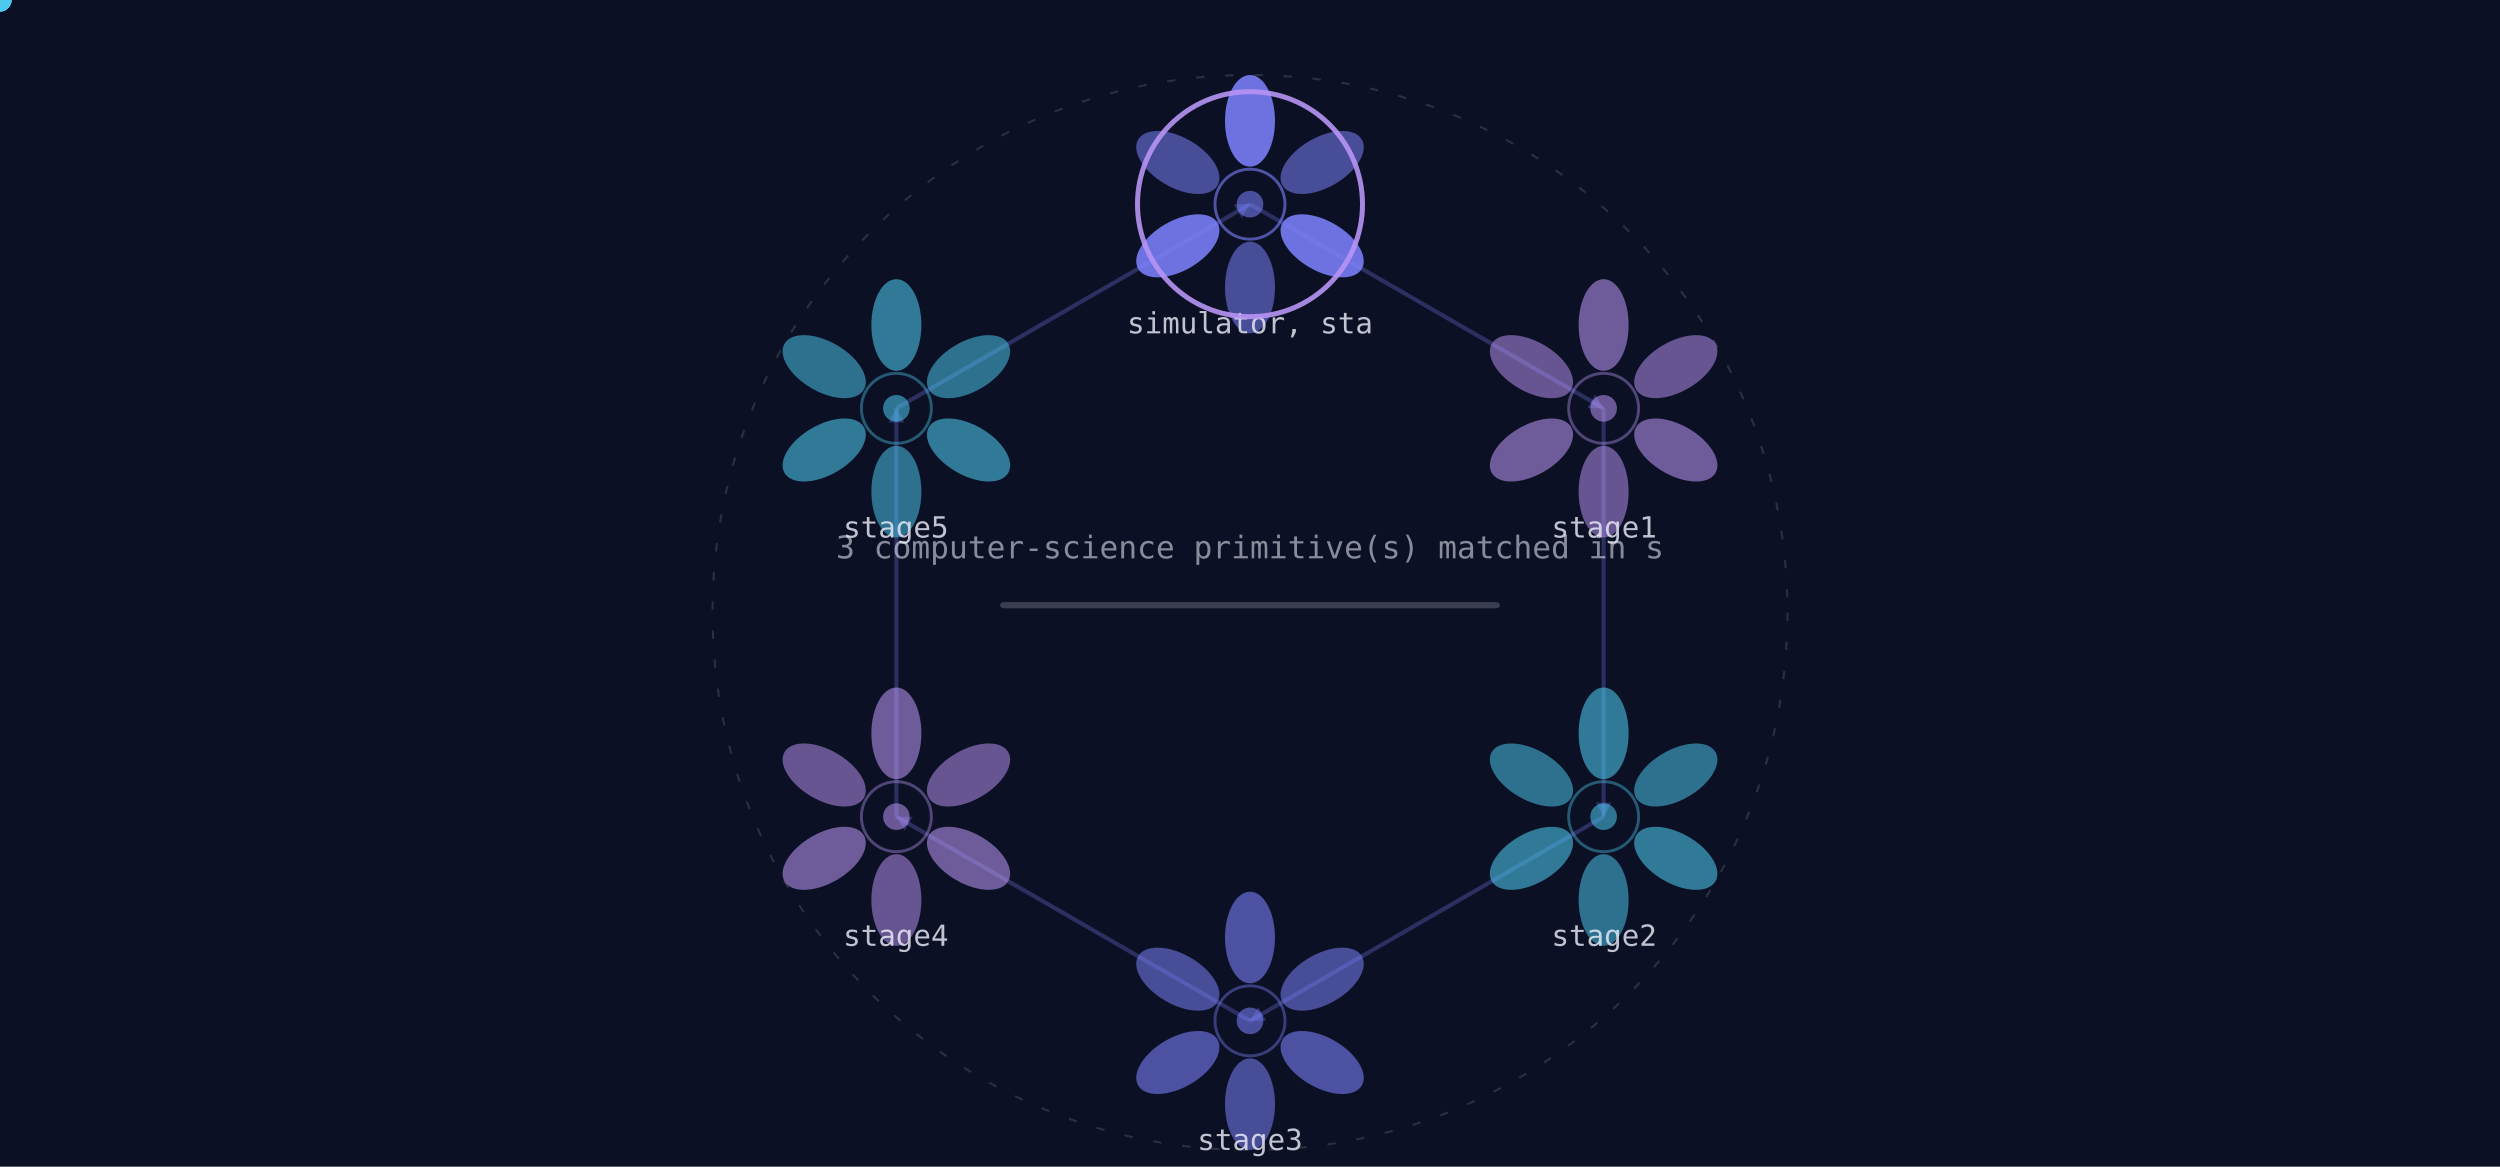
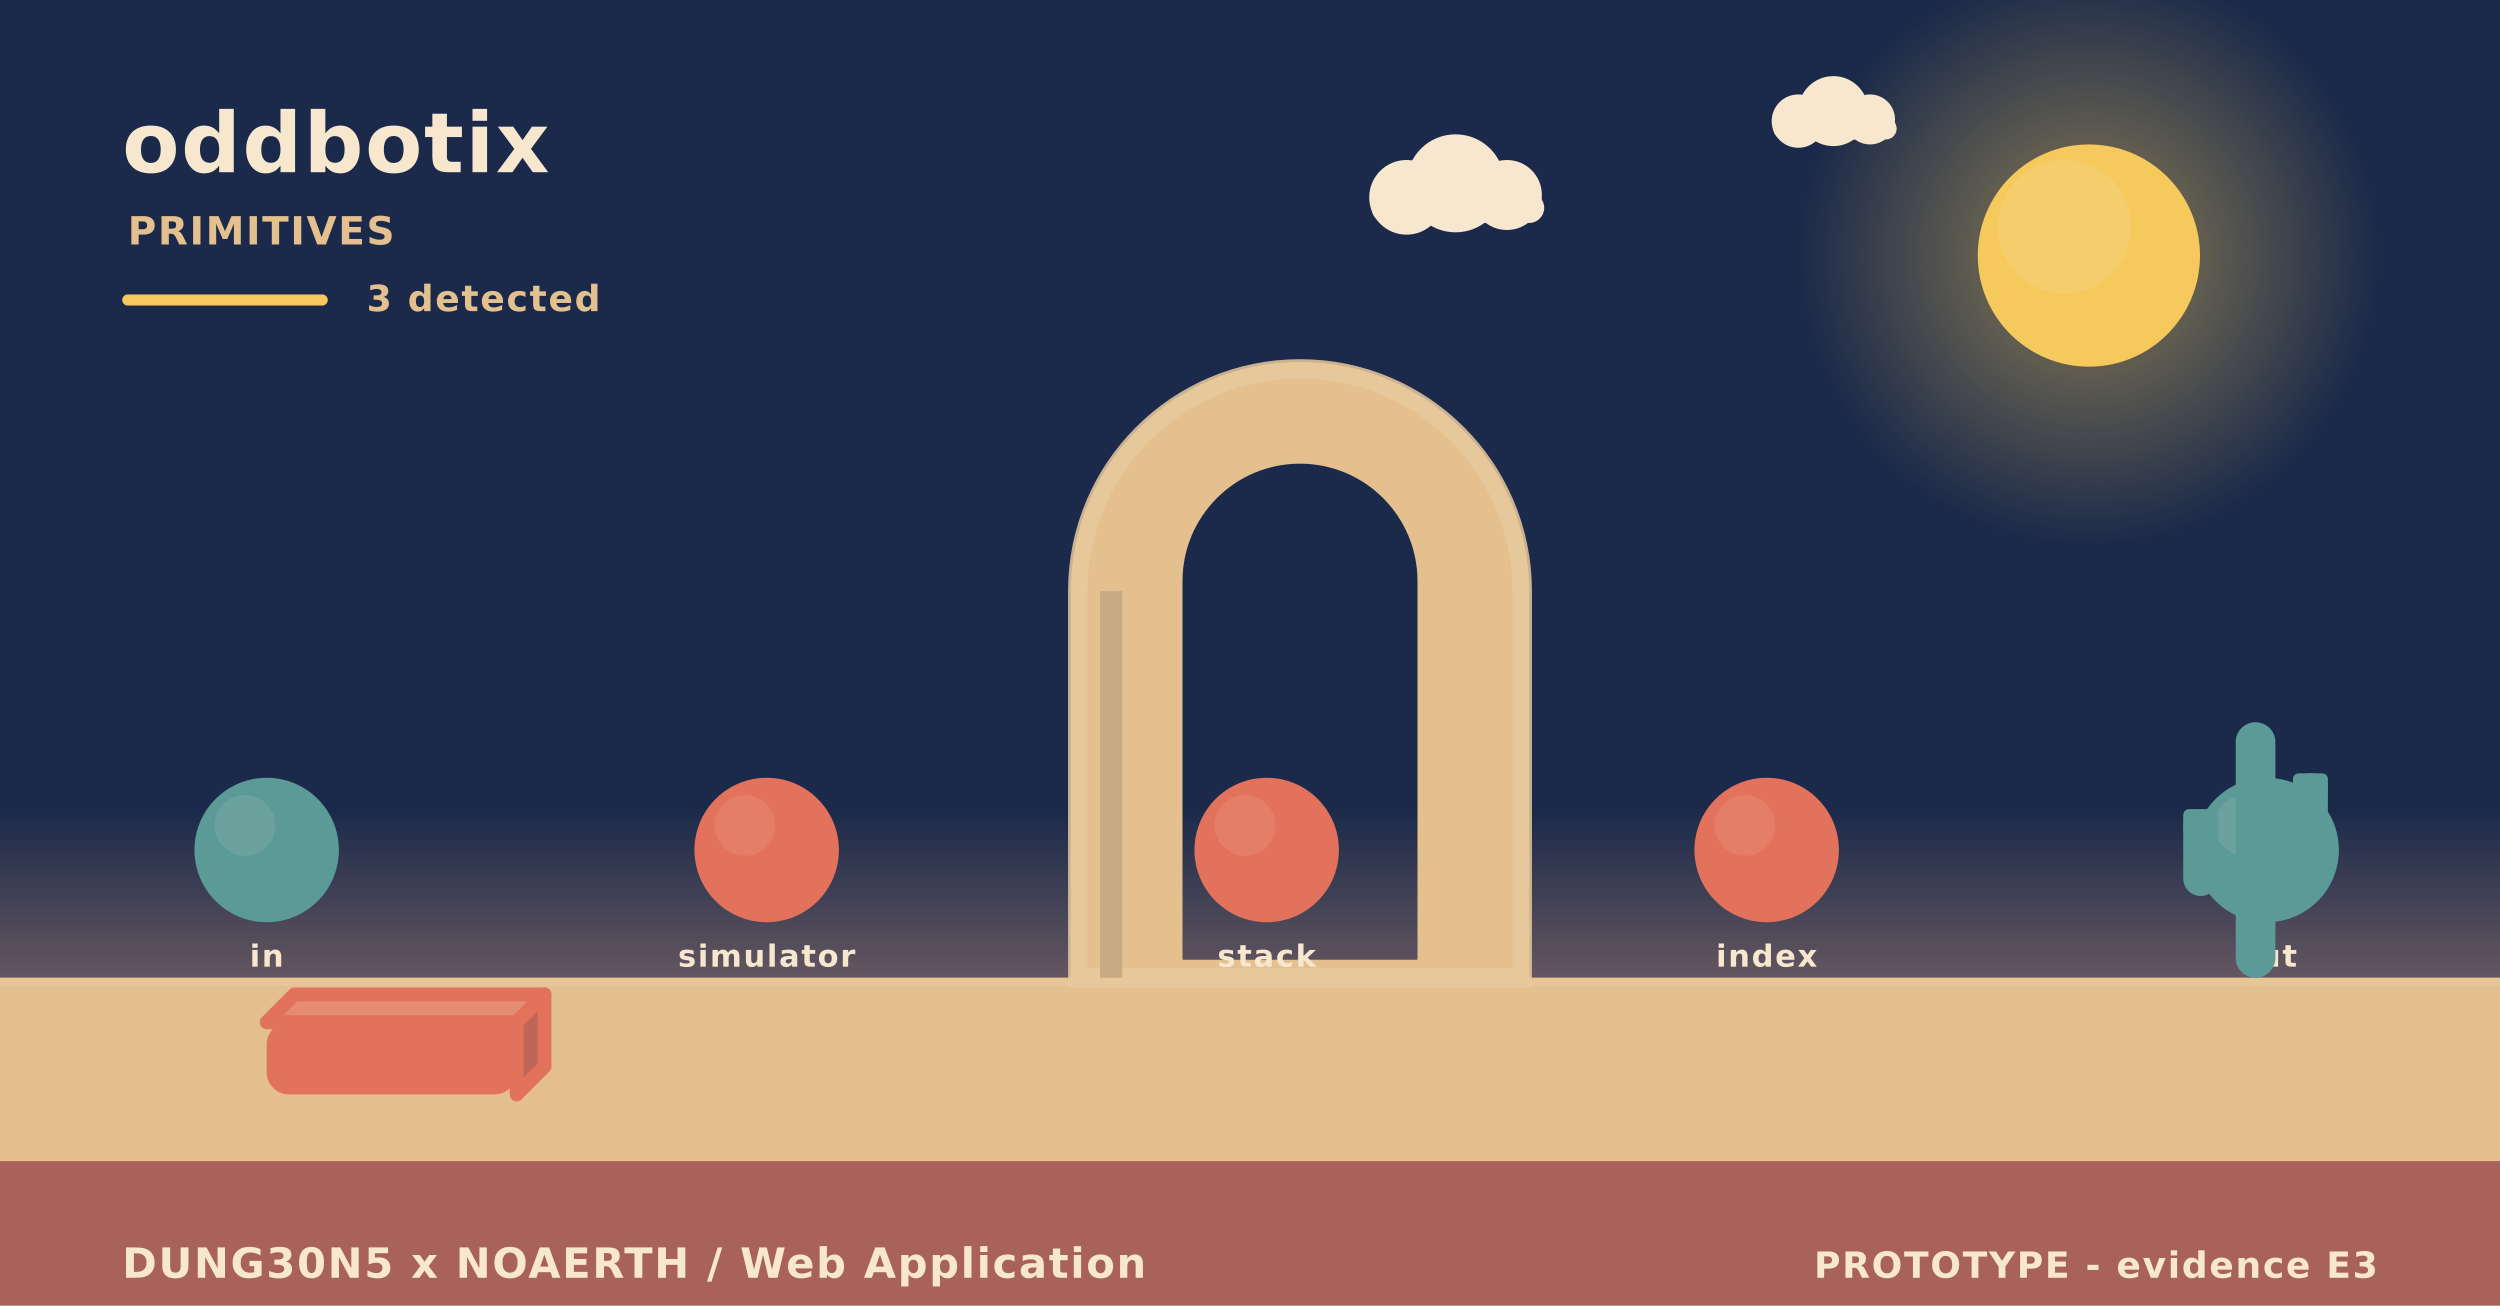
- <svg xmlns="http://www.w3.org/2000/svg" viewBox="0 0 1200 560" width="1200" height="560" role="img" aria-label="oddbotix state machine">
-   <rect width="1200" height="560" fill="#0c1024" />
-   <defs>
-     <linearGradient id="gs" x1="0" y1="0" x2="1" y2="1">
-       <stop offset="0%" stop-color="#7c83ff" />
-       <stop offset="100%" stop-color="#b794f4" />
-     </linearGradient>
-   </defs>
-   <circle cx="600.00" cy="294.00" r="258.00" fill="none" stroke="rgba(238,240,251,0.140)" stroke-width="1.00" opacity="1.00" stroke-dasharray="4 10" />
-   <line x1="600.00" y1="98.00" x2="769.74" y2="196.00" stroke="rgba(124,131,255,0.500)" stroke-width="2.00" opacity="0.55" />
-   <polygon points="769.74,196.00 765.75,189.31 761.95,195.89" fill="rgba(124,131,255,0.500)" opacity="0.55" />
-   <g opacity="0.9">
-     <circle cx="0.00" cy="0.00" r="5.50" fill="#4cc9f0" opacity="1.00" />
-     <animateTransform attributeName="transform" type="translate" values="600.00,98.00 769.74,196.00" dur="6.4s" begin="0.0s" repeatCount="indefinite" />
-     <animateTransform attributeName="transform" type="translate" values="769.74,196.00 600.00,98.00" dur="6.4s" begin="3.2s" repeatCount="indefinite" />
+ <svg xmlns="http://www.w3.org/2000/svg" width="900" height="470" viewBox="0 0 900 470" role="img" aria-label="oddbotix - how it behaves">
+   <linearGradient id="skys" x1="0" y1="0" x2="0" y2="1">
+     <stop offset="0" stop-color="#1b2a4a" />
+     <stop offset="0.62" stop-color="#1b2a4a" />
+     <stop offset="1" stop-color="#f3ad8a" />
+   </linearGradient>
+   <rect width="900" height="470" fill="url(#skys)" />
+   <radialGradient id="suns">
+     <stop offset="0.35" stop-color="#f5c95c" stop-opacity="0.34" />
+     <stop offset="1" stop-color="#f5c95c" stop-opacity="0" />
+   </radialGradient>
+   <circle cx="752" cy="92" r="104" fill="url(#suns)" />
+   <circle cx="752" cy="92" r="40" fill="#f5c95c" />
+   <circle cx="743.2" cy="81.6" r="24" fill="#f5d27e" opacity="0.5" />
+   <g>
+     <circle cx="524" cy="66" r="17.64" fill="#f6e7ce" />
+     <circle cx="506.36" cy="71.04" r="13.44" fill="#f6e7ce" />
+     <circle cx="542.48" cy="70.2" r="12.6" fill="#f6e7ce" />
+     <rect x="493.76" y="69.36" width="62.16" height="10.92" rx="5.46" fill="#f6e7ce" />
+     <animateTransform attributeName="transform" type="translate" values="0 0;24 0;0 0" dur="36s" begin="0s" repeatCount="indefinite" />
  </g>
-   <line x1="769.74" y1="196.00" x2="769.74" y2="392.00" stroke="rgba(124,131,255,0.500)" stroke-width="2.00" opacity="0.55" />
-   <polygon points="769.74,392.00 773.54,385.20 765.94,385.20" fill="rgba(124,131,255,0.500)" opacity="0.55" />
-   <g opacity="0.9">
-     <circle cx="0.00" cy="0.00" r="5.50" fill="#4cc9f0" opacity="1.00" />
-     <animateTransform attributeName="transform" type="translate" values="769.74,196.00 769.74,392.00" dur="6.4s" begin="1.067s" repeatCount="indefinite" />
-     <animateTransform attributeName="transform" type="translate" values="769.74,392.00 769.74,196.00" dur="6.4s" begin="4.267s" repeatCount="indefinite" />
+   <g>
+     <circle cx="660" cy="40" r="12.6" fill="#f6e7ce" />
+     <circle cx="647.4" cy="43.6" r="9.6" fill="#f6e7ce" />
+     <circle cx="673.2" cy="43" r="9" fill="#f6e7ce" />
+     <rect x="638.4" y="42.4" width="44.4" height="7.8" rx="3.9" fill="#f6e7ce" />
+     <animateTransform attributeName="transform" type="translate" values="0 0;-18 0;0 0" dur="46s" begin="3s" repeatCount="indefinite" />
  </g>
-   <line x1="769.74" y1="392.00" x2="600.00" y2="490.00" stroke="rgba(124,131,255,0.500)" stroke-width="2.00" opacity="0.55" />
-   <polygon points="600.00,490.00 607.79,489.89 603.99,483.31" fill="rgba(124,131,255,0.500)" opacity="0.55" />
-   <g opacity="0.9">
-     <circle cx="0.00" cy="0.00" r="5.50" fill="#4cc9f0" opacity="1.00" />
-     <animateTransform attributeName="transform" type="translate" values="769.74,392.00 600.00,490.00" dur="6.4s" begin="2.133s" repeatCount="indefinite" />
-     <animateTransform attributeName="transform" type="translate" values="600.00,490.00 769.74,392.00" dur="6.4s" begin="5.333s" repeatCount="indefinite" />
+   <rect x="0" y="352" width="900" height="118" fill="#e3c08d" />
+   <rect x="0" y="352" width="900" height="3" fill="#e6c596" />
+   <text x="44" y="62" font-family="Verdana,DejaVu Sans,sans-serif" font-size="30" font-weight="700" letter-spacing="0.6" fill="#f6e7ce" text-anchor="start">oddbotix</text>
+   <text x="46" y="88" font-family="Verdana,DejaVu Sans,sans-serif" font-size="14" font-weight="700" letter-spacing="0.6" fill="#e3c08d" text-anchor="start">PRIMITIVES</text>
+   <rect x="44" y="106" width="74" height="4" rx="2" fill="#f5c95c" />
+   <text x="132" y="112" font-family="Verdana,DejaVu Sans,sans-serif" font-size="13" font-weight="700" letter-spacing="0.6" fill="#e3c08d" text-anchor="start">3 detected</text>
+   <path d="M388,352 L388,212.8 A80,80 0 0 1 548,212.8 L548,352 Z M423.2,348 L423.2,209.22 A44.8,44.8 0 0 1 512.8,209.22 L512.8,348 Z" fill="#e3c08d" fill-rule="evenodd" stroke="#e3c08d" stroke-width="5" stroke-linejoin="round" />
+   <path d="M388,352 L388,212.8 A80,80 0 0 1 548,212.8 L548,352 Z" fill="none" stroke="#e8c99d" stroke-width="7" stroke-linecap="round" opacity="0.85" />
+   <rect x="396" y="212.8" width="8" height="139.2" fill="#c7ab84" />
+   <circle cx="96" cy="306" r="26" fill="#5b9a97" />
+   <circle cx="88.2" cy="297.16" r="10.92" fill="#7aa9a2" opacity="0.55" />
+   <text x="96" y="348" font-family="Verdana,DejaVu Sans,sans-serif" font-size="11" font-weight="700" letter-spacing="0.6" fill="#f6e7ce" text-anchor="middle">in</text>
+   <g>
+     <circle cx="276" cy="306" r="26" fill="#e2725b" />
+     <circle cx="268.2" cy="297.16" r="10.92" fill="#e68972" opacity="0.55" />
+     <animate attributeName="opacity" values="0.8;1;0.8" dur="4.6s" begin="0s" repeatCount="indefinite" />
  </g>
-   <line x1="600.00" y1="490.00" x2="430.26" y2="392.00" stroke="rgba(124,131,255,0.500)" stroke-width="2.00" opacity="0.55" />
-   <polygon points="430.26,392.00 434.25,398.69 438.05,392.11" fill="rgba(124,131,255,0.500)" opacity="0.55" />
-   <g opacity="0.9">
-     <circle cx="0.00" cy="0.00" r="5.50" fill="#4cc9f0" opacity="1.00" />
-     <animateTransform attributeName="transform" type="translate" values="600.00,490.00 430.26,392.00" dur="6.4s" begin="3.2s" repeatCount="indefinite" />
-     <animateTransform attributeName="transform" type="translate" values="430.26,392.00 600.00,490.00" dur="6.4s" begin="6.4s" repeatCount="indefinite" />
+   <text x="276" y="348" font-family="Verdana,DejaVu Sans,sans-serif" font-size="11" font-weight="700" letter-spacing="0.6" fill="#f6e7ce" text-anchor="middle">simulator</text>
+   <g>
+     <circle cx="456" cy="306" r="26" fill="#e2725b" />
+     <circle cx="448.2" cy="297.16" r="10.92" fill="#e68972" opacity="0.55" />
+     <animate attributeName="opacity" values="0.8;1;0.8" dur="5.2s" begin="0s" repeatCount="indefinite" />
  </g>
-   <line x1="430.26" y1="392.00" x2="430.26" y2="196.00" stroke="rgba(124,131,255,0.500)" stroke-width="2.00" opacity="0.55" />
-   <polygon points="430.26,196.00 426.46,202.80 434.06,202.80" fill="rgba(124,131,255,0.500)" opacity="0.55" />
-   <g opacity="0.9">
-     <circle cx="0.00" cy="0.00" r="5.50" fill="#4cc9f0" opacity="1.00" />
-     <animateTransform attributeName="transform" type="translate" values="430.26,392.00 430.26,196.00" dur="6.4s" begin="4.267s" repeatCount="indefinite" />
-     <animateTransform attributeName="transform" type="translate" values="430.26,196.00 430.26,392.00" dur="6.4s" begin="7.467s" repeatCount="indefinite" />
+   <text x="456" y="348" font-family="Verdana,DejaVu Sans,sans-serif" font-size="11" font-weight="700" letter-spacing="0.6" fill="#f6e7ce" text-anchor="middle">stack</text>
+   <g>
+     <circle cx="636" cy="306" r="26" fill="#e2725b" />
+     <circle cx="628.2" cy="297.16" r="10.92" fill="#e68972" opacity="0.55" />
+     <animate attributeName="opacity" values="0.8;1;0.8" dur="5.8s" begin="0s" repeatCount="indefinite" />
  </g>
-   <line x1="430.26" y1="196.00" x2="600.00" y2="98.00" stroke="rgba(124,131,255,0.500)" stroke-width="2.00" opacity="0.55" />
-   <polygon points="600.00,98.00 592.21,98.11 596.01,104.69" fill="rgba(124,131,255,0.500)" opacity="0.55" />
-   <g opacity="0.9">
-     <circle cx="0.00" cy="0.00" r="5.50" fill="#4cc9f0" opacity="1.00" />
-     <animateTransform attributeName="transform" type="translate" values="430.26,196.00 600.00,98.00" dur="6.4s" begin="5.333s" repeatCount="indefinite" />
-     <animateTransform attributeName="transform" type="translate" values="600.00,98.00 430.26,196.00" dur="6.4s" begin="8.533s" repeatCount="indefinite" />
-   </g>
-   <ellipse cx="600.00" cy="58.00" rx="12.00" ry="22.00" fill="rgba(124,131,255,0.900)" opacity="0.95" transform="rotate(0.0 600.00 58.00)" />
-   <ellipse cx="634.64" cy="78.00" rx="12.00" ry="22.00" fill="rgba(124,131,255,0.550)" opacity="0.95" transform="rotate(60.0 634.64 78.00)" />
-   <ellipse cx="634.64" cy="118.00" rx="12.00" ry="22.00" fill="rgba(124,131,255,0.900)" opacity="0.95" transform="rotate(120.0 634.64 118.00)" />
-   <ellipse cx="600.00" cy="138.00" rx="12.00" ry="22.00" fill="rgba(124,131,255,0.550)" opacity="0.95" transform="rotate(180.0 600.00 138.00)" />
-   <ellipse cx="565.36" cy="118.00" rx="12.00" ry="22.00" fill="rgba(124,131,255,0.900)" opacity="0.95" transform="rotate(240.0 565.36 118.00)" />
-   <ellipse cx="565.36" cy="78.00" rx="12.00" ry="22.00" fill="rgba(124,131,255,0.550)" opacity="0.95" transform="rotate(300.0 565.36 78.00)" />
-   <circle cx="600.00" cy="98.00" r="16.80" fill="none" stroke="rgba(124,131,255,0.900)" stroke-width="1.40" opacity="0.66" />
-   <circle cx="600.00" cy="98.00" r="6.40" fill="rgba(124,131,255,0.550)" opacity="1.00" />
-   <text x="600" y="160" font-family="ui-monospace,Menlo,monospace" font-size="14" fill="rgba(238,240,251,0.800)" text-anchor="middle">simulator, sta</text>
-   <g>
-     <circle cx="600.00" cy="98.00" r="54.00" fill="none" stroke="#b794f4" stroke-width="2.40" opacity="0.90" />
-     <animate attributeName="opacity" values="0.25;1.0;0.25" dur="12.8s" begin="0.0s" repeatCount="indefinite" />
-   </g>
-   <ellipse cx="769.74" cy="156.00" rx="12.00" ry="22.00" fill="rgba(183,148,244,0.600)" opacity="0.95" transform="rotate(0.0 769.74 156.00)" />
-   <ellipse cx="804.38" cy="176.00" rx="12.00" ry="22.00" fill="rgba(183,148,244,0.550)" opacity="0.95" transform="rotate(60.0 804.38 176.00)" />
-   <ellipse cx="804.38" cy="216.00" rx="12.00" ry="22.00" fill="rgba(183,148,244,0.600)" opacity="0.95" transform="rotate(120.0 804.38 216.00)" />
-   <ellipse cx="769.74" cy="236.00" rx="12.00" ry="22.00" fill="rgba(183,148,244,0.550)" opacity="0.95" transform="rotate(180.0 769.74 236.00)" />
-   <ellipse cx="735.10" cy="216.00" rx="12.00" ry="22.00" fill="rgba(183,148,244,0.600)" opacity="0.95" transform="rotate(240.0 735.10 216.00)" />
-   <ellipse cx="735.10" cy="176.00" rx="12.00" ry="22.00" fill="rgba(183,148,244,0.550)" opacity="0.95" transform="rotate(300.0 735.10 176.00)" />
-   <circle cx="769.74" cy="196.00" r="16.80" fill="none" stroke="rgba(183,148,244,0.600)" stroke-width="1.40" opacity="0.66" />
-   <circle cx="769.74" cy="196.00" r="6.40" fill="rgba(183,148,244,0.550)" opacity="1.00" />
-   <text x="770" y="258" font-family="ui-monospace,Menlo,monospace" font-size="14" fill="rgba(238,240,251,0.800)" text-anchor="middle">stage1</text>
-   <ellipse cx="769.74" cy="352.00" rx="12.00" ry="22.00" fill="rgba(76,201,240,0.600)" opacity="0.95" transform="rotate(0.0 769.74 352.00)" />
-   <ellipse cx="804.38" cy="372.00" rx="12.00" ry="22.00" fill="rgba(76,201,240,0.550)" opacity="0.95" transform="rotate(60.0 804.38 372.00)" />
-   <ellipse cx="804.38" cy="412.00" rx="12.00" ry="22.00" fill="rgba(76,201,240,0.600)" opacity="0.95" transform="rotate(120.0 804.38 412.00)" />
-   <ellipse cx="769.74" cy="432.00" rx="12.00" ry="22.00" fill="rgba(76,201,240,0.550)" opacity="0.95" transform="rotate(180.0 769.74 432.00)" />
-   <ellipse cx="735.10" cy="412.00" rx="12.00" ry="22.00" fill="rgba(76,201,240,0.600)" opacity="0.95" transform="rotate(240.0 735.10 412.00)" />
-   <ellipse cx="735.10" cy="372.00" rx="12.00" ry="22.00" fill="rgba(76,201,240,0.550)" opacity="0.95" transform="rotate(300.0 735.10 372.00)" />
-   <circle cx="769.74" cy="392.00" r="16.80" fill="none" stroke="rgba(76,201,240,0.600)" stroke-width="1.40" opacity="0.66" />
-   <circle cx="769.74" cy="392.00" r="6.40" fill="rgba(76,201,240,0.550)" opacity="1.00" />
-   <text x="770" y="454" font-family="ui-monospace,Menlo,monospace" font-size="14" fill="rgba(238,240,251,0.800)" text-anchor="middle">stage2</text>
-   <ellipse cx="600.00" cy="450.00" rx="12.00" ry="22.00" fill="rgba(124,131,255,0.600)" opacity="0.95" transform="rotate(0.0 600.00 450.00)" />
-   <ellipse cx="634.64" cy="470.00" rx="12.00" ry="22.00" fill="rgba(124,131,255,0.550)" opacity="0.95" transform="rotate(60.0 634.64 470.00)" />
-   <ellipse cx="634.64" cy="510.00" rx="12.00" ry="22.00" fill="rgba(124,131,255,0.600)" opacity="0.95" transform="rotate(120.0 634.64 510.00)" />
-   <ellipse cx="600.00" cy="530.00" rx="12.00" ry="22.00" fill="rgba(124,131,255,0.550)" opacity="0.95" transform="rotate(180.0 600.00 530.00)" />
-   <ellipse cx="565.36" cy="510.00" rx="12.00" ry="22.00" fill="rgba(124,131,255,0.600)" opacity="0.95" transform="rotate(240.0 565.36 510.00)" />
-   <ellipse cx="565.36" cy="470.00" rx="12.00" ry="22.00" fill="rgba(124,131,255,0.550)" opacity="0.95" transform="rotate(300.0 565.36 470.00)" />
-   <circle cx="600.00" cy="490.00" r="16.80" fill="none" stroke="rgba(124,131,255,0.600)" stroke-width="1.40" opacity="0.66" />
-   <circle cx="600.00" cy="490.00" r="6.40" fill="rgba(124,131,255,0.550)" opacity="1.00" />
-   <text x="600" y="552" font-family="ui-monospace,Menlo,monospace" font-size="14" fill="rgba(238,240,251,0.800)" text-anchor="middle">stage3</text>
-   <ellipse cx="430.26" cy="352.00" rx="12.00" ry="22.00" fill="rgba(183,148,244,0.600)" opacity="0.95" transform="rotate(0.0 430.26 352.00)" />
-   <ellipse cx="464.90" cy="372.00" rx="12.00" ry="22.00" fill="rgba(183,148,244,0.550)" opacity="0.95" transform="rotate(60.0 464.90 372.00)" />
-   <ellipse cx="464.90" cy="412.00" rx="12.00" ry="22.00" fill="rgba(183,148,244,0.600)" opacity="0.95" transform="rotate(120.0 464.90 412.00)" />
-   <ellipse cx="430.26" cy="432.00" rx="12.00" ry="22.00" fill="rgba(183,148,244,0.550)" opacity="0.95" transform="rotate(180.0 430.26 432.00)" />
-   <ellipse cx="395.62" cy="412.00" rx="12.00" ry="22.00" fill="rgba(183,148,244,0.600)" opacity="0.95" transform="rotate(240.0 395.62 412.00)" />
-   <ellipse cx="395.62" cy="372.00" rx="12.00" ry="22.00" fill="rgba(183,148,244,0.550)" opacity="0.95" transform="rotate(300.0 395.62 372.00)" />
-   <circle cx="430.26" cy="392.00" r="16.80" fill="none" stroke="rgba(183,148,244,0.600)" stroke-width="1.40" opacity="0.66" />
-   <circle cx="430.26" cy="392.00" r="6.40" fill="rgba(183,148,244,0.550)" opacity="1.00" />
-   <text x="430" y="454" font-family="ui-monospace,Menlo,monospace" font-size="14" fill="rgba(238,240,251,0.800)" text-anchor="middle">stage4</text>
-   <ellipse cx="430.26" cy="156.00" rx="12.00" ry="22.00" fill="rgba(76,201,240,0.600)" opacity="0.95" transform="rotate(0.0 430.26 156.00)" />
-   <ellipse cx="464.90" cy="176.00" rx="12.00" ry="22.00" fill="rgba(76,201,240,0.550)" opacity="0.95" transform="rotate(60.0 464.90 176.00)" />
-   <ellipse cx="464.90" cy="216.00" rx="12.00" ry="22.00" fill="rgba(76,201,240,0.600)" opacity="0.95" transform="rotate(120.0 464.90 216.00)" />
-   <ellipse cx="430.26" cy="236.00" rx="12.00" ry="22.00" fill="rgba(76,201,240,0.550)" opacity="0.95" transform="rotate(180.0 430.26 236.00)" />
-   <ellipse cx="395.62" cy="216.00" rx="12.00" ry="22.00" fill="rgba(76,201,240,0.600)" opacity="0.95" transform="rotate(240.0 395.62 216.00)" />
-   <ellipse cx="395.62" cy="176.00" rx="12.00" ry="22.00" fill="rgba(76,201,240,0.550)" opacity="0.95" transform="rotate(300.0 395.62 176.00)" />
-   <circle cx="430.26" cy="196.00" r="16.80" fill="none" stroke="rgba(76,201,240,0.600)" stroke-width="1.40" opacity="0.66" />
-   <circle cx="430.26" cy="196.00" r="6.40" fill="rgba(76,201,240,0.550)" opacity="1.00" />
-   <text x="430" y="258" font-family="ui-monospace,Menlo,monospace" font-size="14" fill="rgba(238,240,251,0.800)" text-anchor="middle">stage5</text>
-   <rect x="480.00" y="289.00" width="240.00" height="3.00" rx="2.00" fill="rgba(238,240,251,0.200)" opacity="1.00" />
-   <text x="600" y="268" font-family="ui-monospace,Menlo,monospace" font-size="15" fill="rgba(238,240,251,0.550)" text-anchor="middle">3 computer-science primitive(s) matched in s</text>
+   <text x="636" y="348" font-family="Verdana,DejaVu Sans,sans-serif" font-size="11" font-weight="700" letter-spacing="0.6" fill="#f6e7ce" text-anchor="middle">index</text>
+   <circle cx="816" cy="306" r="26" fill="#5b9a97" />
+   <circle cx="808.2" cy="297.16" r="10.92" fill="#7aa9a2" opacity="0.55" />
+   <text x="816" y="348" font-family="Verdana,DejaVu Sans,sans-serif" font-size="11" font-weight="700" letter-spacing="0.6" fill="#f6e7ce" text-anchor="middle">out</text>
+   <path d="M96,368 L186,368 L196,358 L106,358 Z" fill="#e68c74" stroke="#e2725b" stroke-width="5" stroke-linejoin="round" />
+   <path d="M186,368 L196,358 L196,384 L186,394 Z" fill="#c06658" stroke="#e2725b" stroke-width="5" stroke-linejoin="round" />
+   <rect x="96" y="368" width="90" height="26" rx="8" fill="#e2725b" />
+   <rect x="804.86" y="260" width="14.28" height="92" rx="7.14" fill="#5b9a97" />
+   <rect x="785.96" y="291.28" width="12.6" height="31.28" rx="6.3" fill="#5b9a97" />
+   <rect x="785.96" y="291.28" width="12.6" height="9.2" rx="2.1" fill="#5b9a97" />
+   <rect x="825.44" y="278.4" width="12.6" height="31.28" rx="6.3" fill="#5b9a97" />
+   <rect x="825.44" y="278.4" width="12.6" height="9.2" rx="2.1" fill="#5b9a97" />
+   <rect x="0" y="418" width="900" height="52" rx="0" fill="#a65c56" opacity="0.94" />
+   <text x="44" y="460" font-family="Verdana,DejaVu Sans,sans-serif" font-size="15" font-weight="700" letter-spacing="0.6" fill="#f6e7ce" text-anchor="start">DUNG30N5 x NOAERTH  /  Web Application</text>
+   <text x="856" y="460" font-family="Verdana,DejaVu Sans,sans-serif" font-size="13" font-weight="700" letter-spacing="0.6" fill="#f6e7ce" text-anchor="end">PROTOTYPE  -  evidence E3</text>
</svg>
